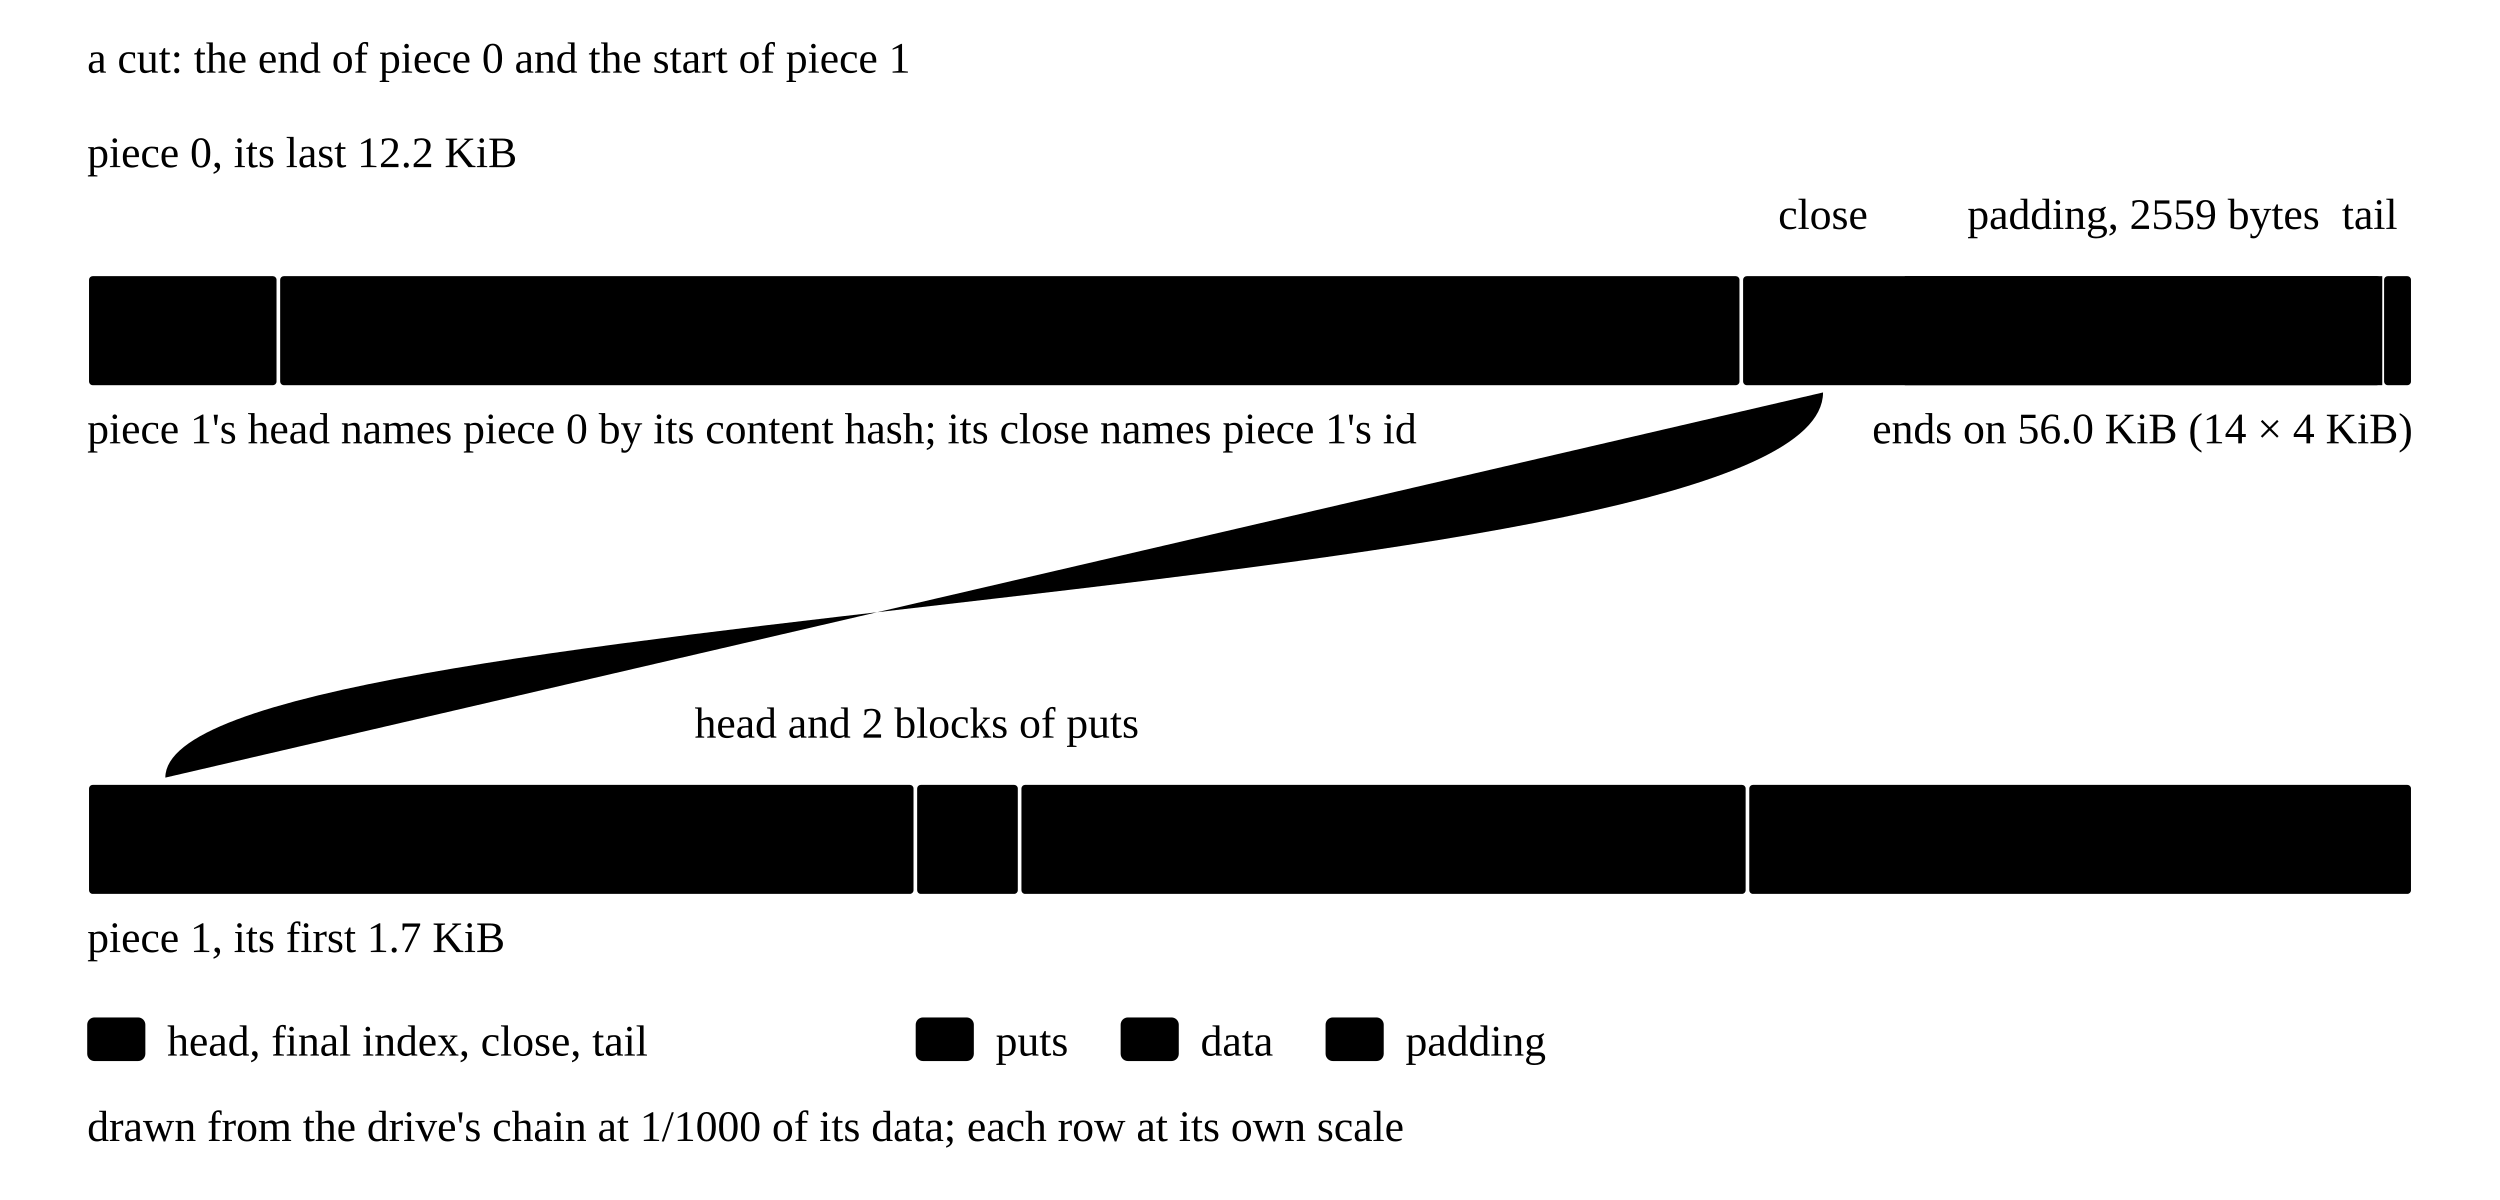
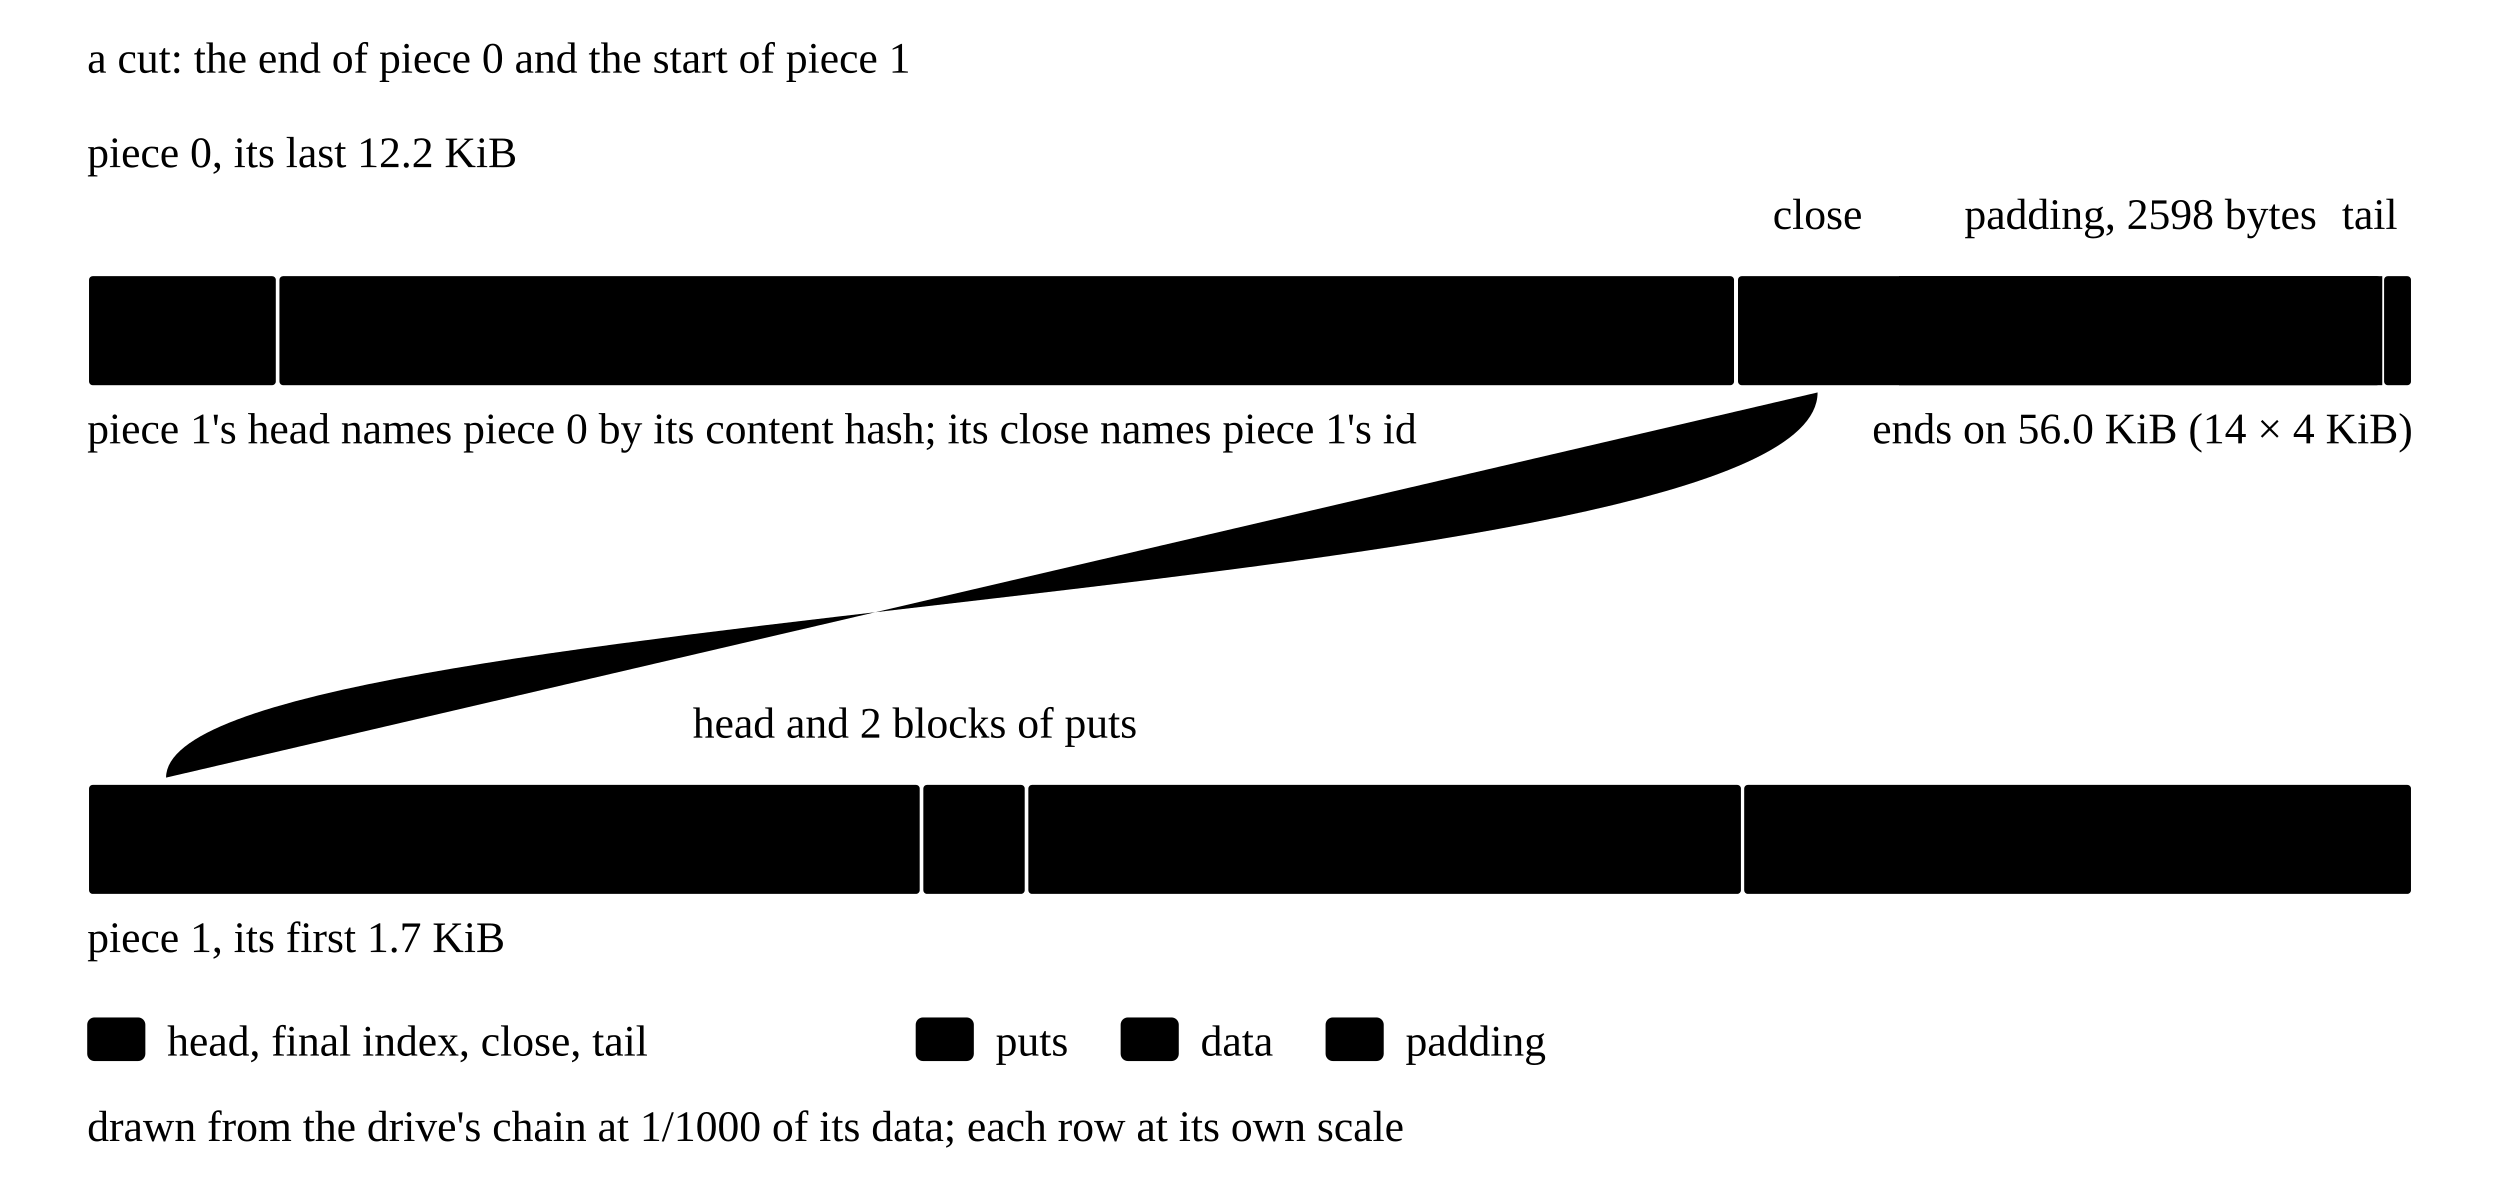
- <svg xmlns="http://www.w3.org/2000/svg" class="ww-svg" viewBox="0 0 688 330" width="688" height="330" role="img" aria-label="A cut: piece 0 ends with its final index, its close padded by 2559 bytes to the 4 KiB end, and its tail; piece 1 starts with its head and 2 blocks of puts that carry the definitions, before its first data">
+ <svg xmlns="http://www.w3.org/2000/svg" class="ww-svg" viewBox="0 0 688 330" width="688" height="330" role="img" aria-label="A cut: piece 0 ends with its final index, its close padded by 2598 bytes to the 4 KiB end, and its tail; piece 1 starts with its head and 2 blocks of puts that carry the definitions, before its first data">
  <text x="24.0" y="20.0" text-anchor="start" class="strong">a cut: the end of piece 0 and the start of piece 1</text>
  <text x="24.0" y="46.0" text-anchor="start" class="small">piece 0, its last 12.2 KiB</text>
-   <rect x="24.5" y="76.0" width="51.6" height="30.0" rx="1" class="tint-blue" />
-   <text x="50.3" y="95.5" text-anchor="middle" class="small">samples</text>
-   <rect x="77.1" y="76.0" width="401.6" height="30.0" rx="1" class="tint-green" />
-   <text x="277.9" y="95.5" text-anchor="middle" class="small">final index</text>
-   <rect x="479.7" y="76.0" width="175.4" height="30.0" rx="1" class="tint-green" />
-   <text x="567.4" y="95.5" text-anchor="middle" class="small">close</text>
+   <rect x="24.5" y="76.0" width="51.4" height="30.0" rx="1" class="tint-blue" />
+   <text x="50.2" y="95.5" text-anchor="middle" class="small">samples</text>
+   <rect x="76.9" y="76.0" width="400.3" height="30.0" rx="1" class="tint-green" />
+   <text x="277.1" y="95.5" text-anchor="middle" class="small">final index</text>
+   <rect x="478.3" y="76.0" width="176.8" height="30.0" rx="1" class="tint-green" />
+   <text x="566.7" y="95.5" text-anchor="middle" class="small">close</text>
  <rect x="656.1" y="76.0" width="7.4" height="30.0" rx="1" class="tint-green" />
-   <rect x="524.2" y="76.0" width="131.4" height="30.0" rx="0" class="faint hatch" />
-   <line x1="501.7" y1="74.0" x2="501.7" y2="66.0" class="thin" />
-   <text x="501.7" y="63.0" text-anchor="middle" class="soft small">close</text>
-   <line x1="589.9" y1="74.0" x2="589.9" y2="66.0" class="thin" />
-   <text x="589.9" y="63.0" text-anchor="middle" class="soft small">padding, 2559 bytes</text>
+   <rect x="522.6" y="76.0" width="133.0" height="30.0" rx="0" class="faint hatch" />
+   <line x1="500.2" y1="74.0" x2="500.2" y2="66.0" class="thin" />
+   <text x="500.2" y="63.0" text-anchor="middle" class="soft small">close</text>
+   <line x1="589.1" y1="74.0" x2="589.1" y2="66.0" class="thin" />
+   <text x="589.1" y="63.0" text-anchor="middle" class="soft small">padding, 2598 bytes</text>
  <line x1="659.8" y1="74.0" x2="659.8" y2="66.0" class="thin" />
  <text x="659.8" y="63.0" text-anchor="end" class="soft small">tail</text>
  <text x="664.0" y="122.0" text-anchor="end" class="soft small">ends on 56.0 KiB (14 × 4 KiB)</text>
  <text x="24.0" y="262.0" text-anchor="start" class="small">piece 1, its first 1.7 KiB</text>
-   <rect x="24.5" y="216.0" width="226.9" height="30.0" rx="1" class="tint-green" />
-   <text x="138.0" y="235.5" text-anchor="middle" class="small">head</text>
-   <rect x="252.4" y="216.0" width="27.7" height="30.0" rx="1" class="tint-purple" />
-   <rect x="281.1" y="216.0" width="199.3" height="30.0" rx="1" class="tint-purple" />
-   <text x="380.7" y="235.5" text-anchor="middle" class="small">puts</text>
-   <rect x="481.4" y="216.0" width="182.1" height="30.0" rx="1" class="tint-blue" />
-   <text x="572.4" y="235.5" text-anchor="middle" class="small">frames</text>
-   <line x1="252.3" y1="214.0" x2="252.3" y2="206.0" class="thin" />
-   <text x="252.3" y="203.0" text-anchor="middle" class="soft small">head and 2 blocks of puts</text>
-   <path d="M45.5 214.0 C45.5 166.0 501.7 166.0 501.7 108.0" class="accent-line" />
+   <rect x="24.5" y="216.0" width="228.6" height="30.0" rx="1" class="tint-green" />
+   <text x="138.8" y="235.5" text-anchor="middle" class="small">head</text>
+   <rect x="254.1" y="216.0" width="27.9" height="30.0" rx="1" class="tint-purple" />
+   <rect x="283.0" y="216.0" width="196.1" height="30.0" rx="1" class="tint-purple" />
+   <text x="381.0" y="235.5" text-anchor="middle" class="small">puts</text>
+   <rect x="480.0" y="216.0" width="183.5" height="30.0" rx="1" class="tint-blue" />
+   <text x="571.8" y="235.5" text-anchor="middle" class="small">frames</text>
+   <line x1="251.8" y1="214.0" x2="251.8" y2="206.0" class="thin" />
+   <text x="251.8" y="203.0" text-anchor="middle" class="soft small">head and 2 blocks of puts</text>
+   <path d="M45.7 214.0 C45.7 166.0 500.2 166.0 500.2 108.0" class="accent-line" />
  <text x="24.0" y="122.0" text-anchor="start" class="accent small">piece 1's head names piece 0 by its content hash; its close names piece 1's id</text>
  <rect x="24.0" y="280.0" width="16.0" height="12.0" rx="2" class="tint-green" />
  <text x="46.0" y="290.5" text-anchor="start" class="small">head, final index, close, tail</text>
  <rect x="252.0" y="280.0" width="16.0" height="12.0" rx="2" class="tint-purple" />
  <text x="274.0" y="290.5" text-anchor="start" class="small">puts</text>
  <rect x="308.4" y="280.0" width="16.0" height="12.0" rx="2" class="tint-blue" />
  <text x="330.4" y="290.5" text-anchor="start" class="small">data</text>
  <rect x="364.8" y="280.0" width="16.0" height="12.0" rx="2" class="faint hatch" />
  <text x="386.8" y="290.5" text-anchor="start" class="small">padding</text>
  <text x="24.0" y="314.0" text-anchor="start" class="soft small">drawn from the drive's chain at 1/1000 of its data; each row at its own scale</text>
</svg>
